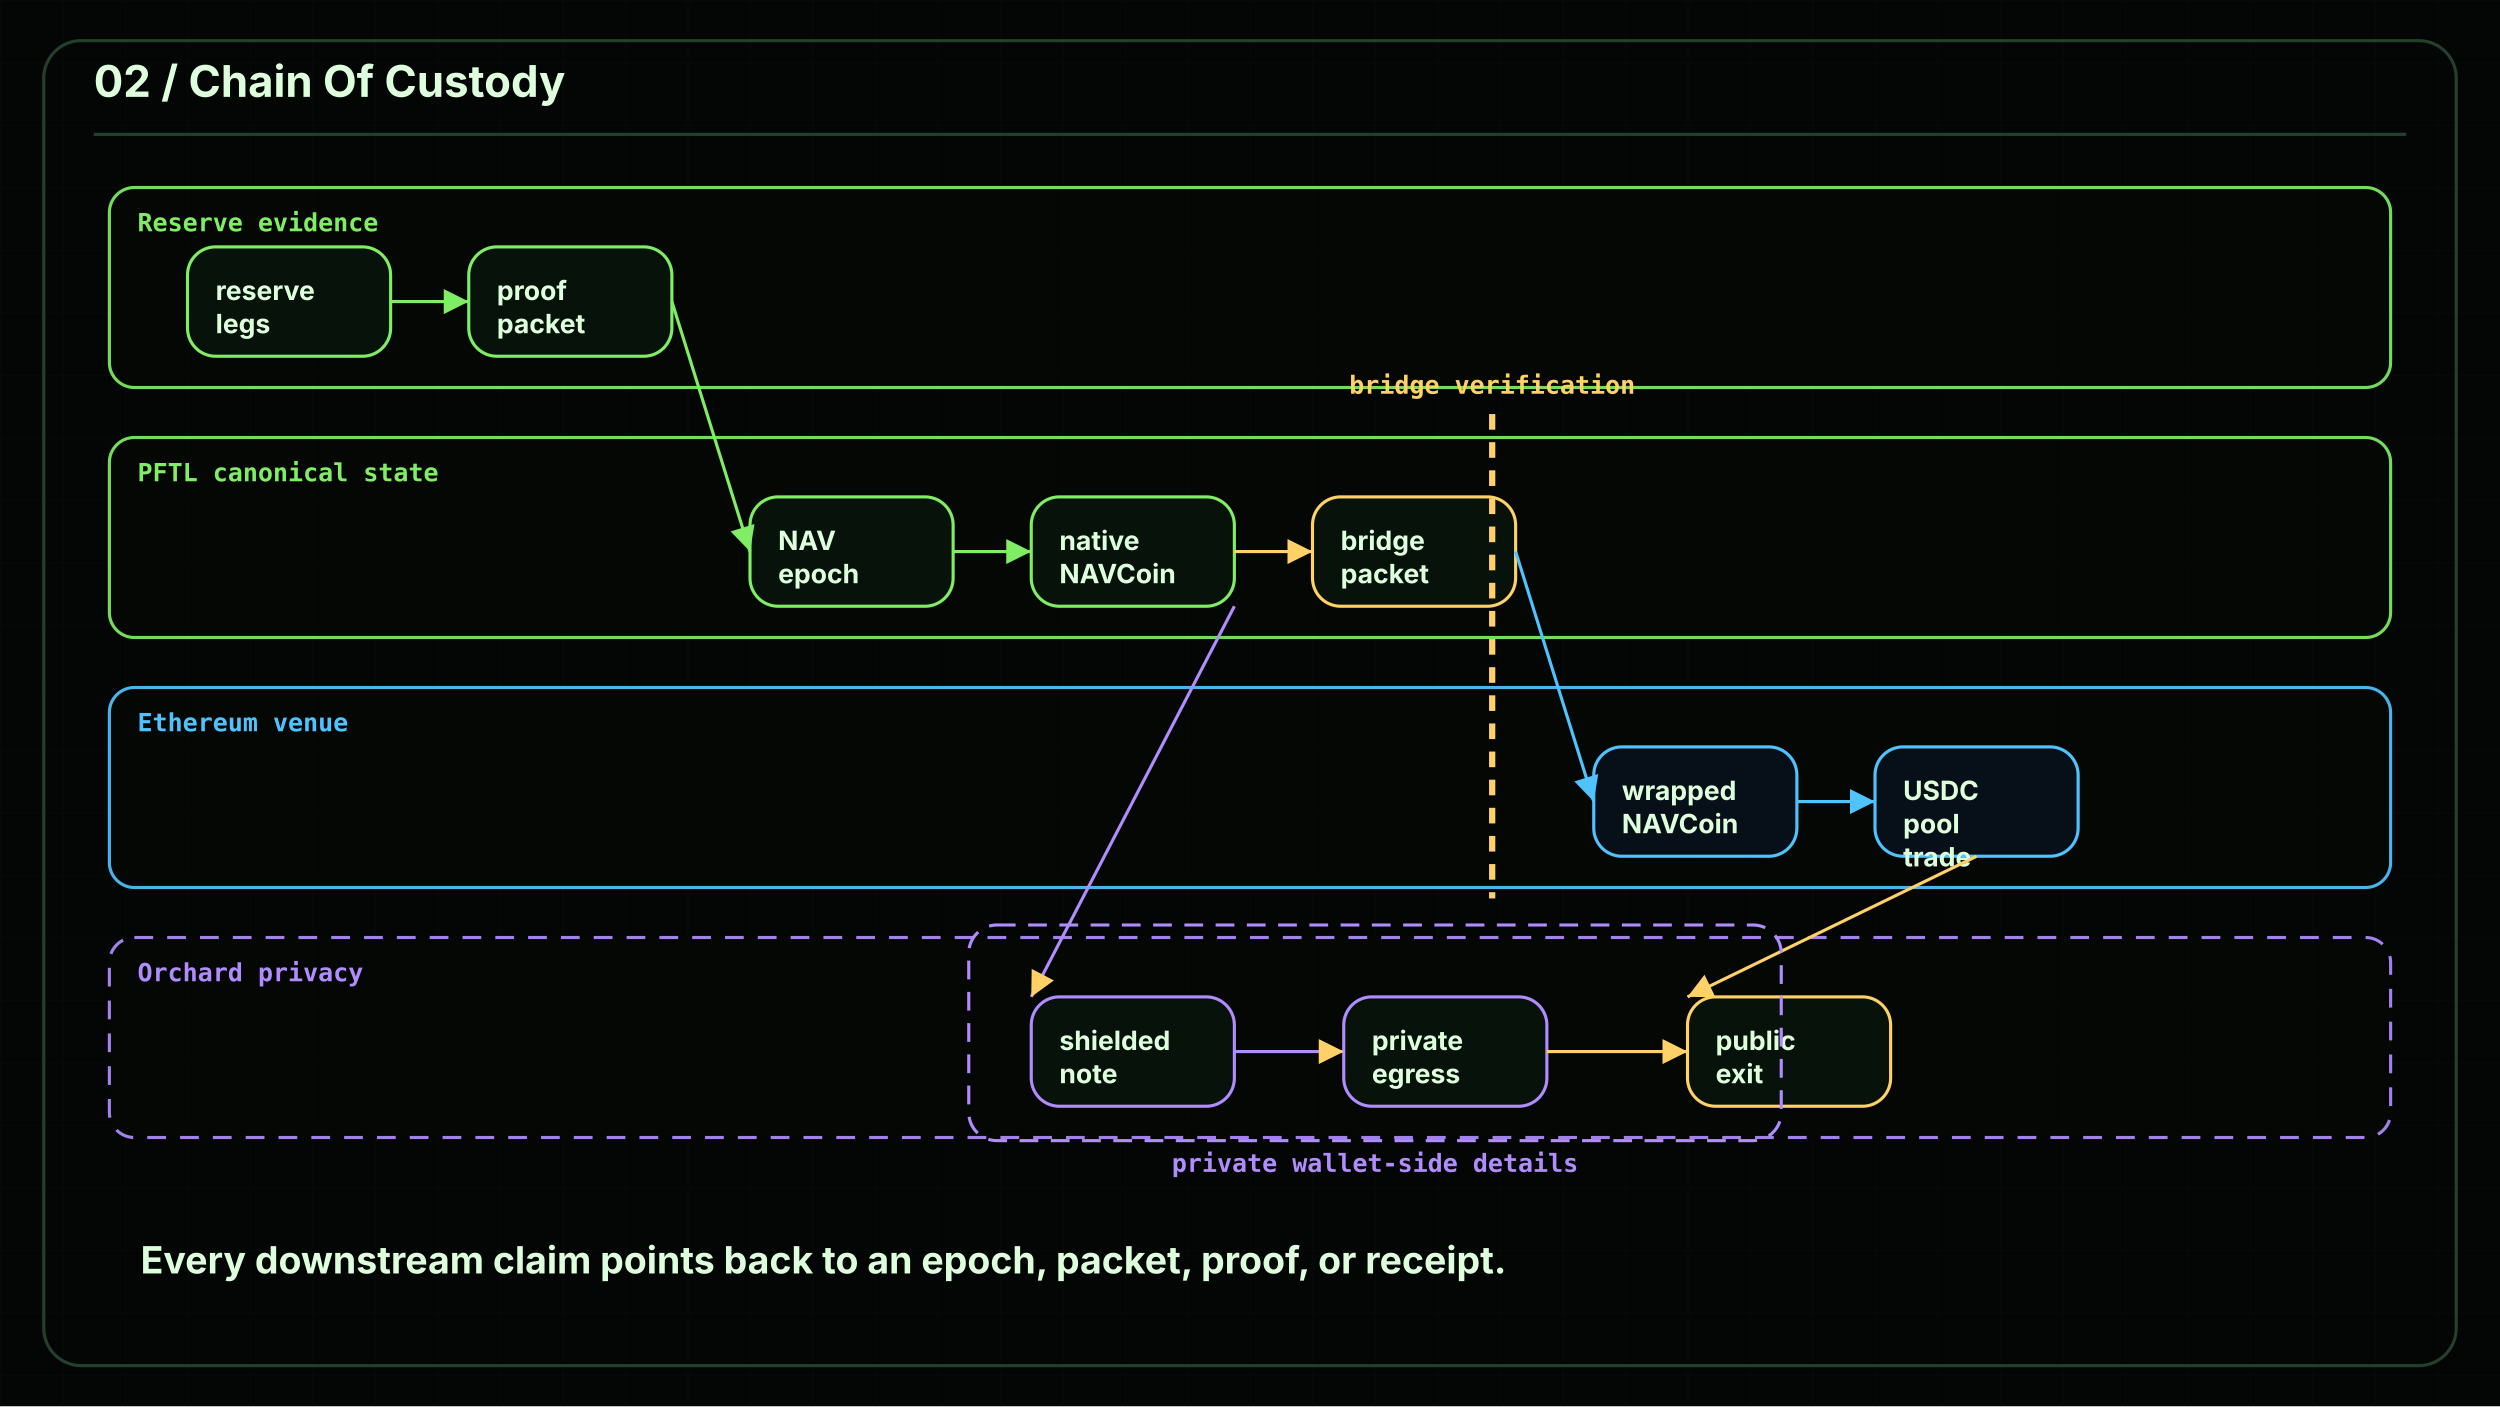
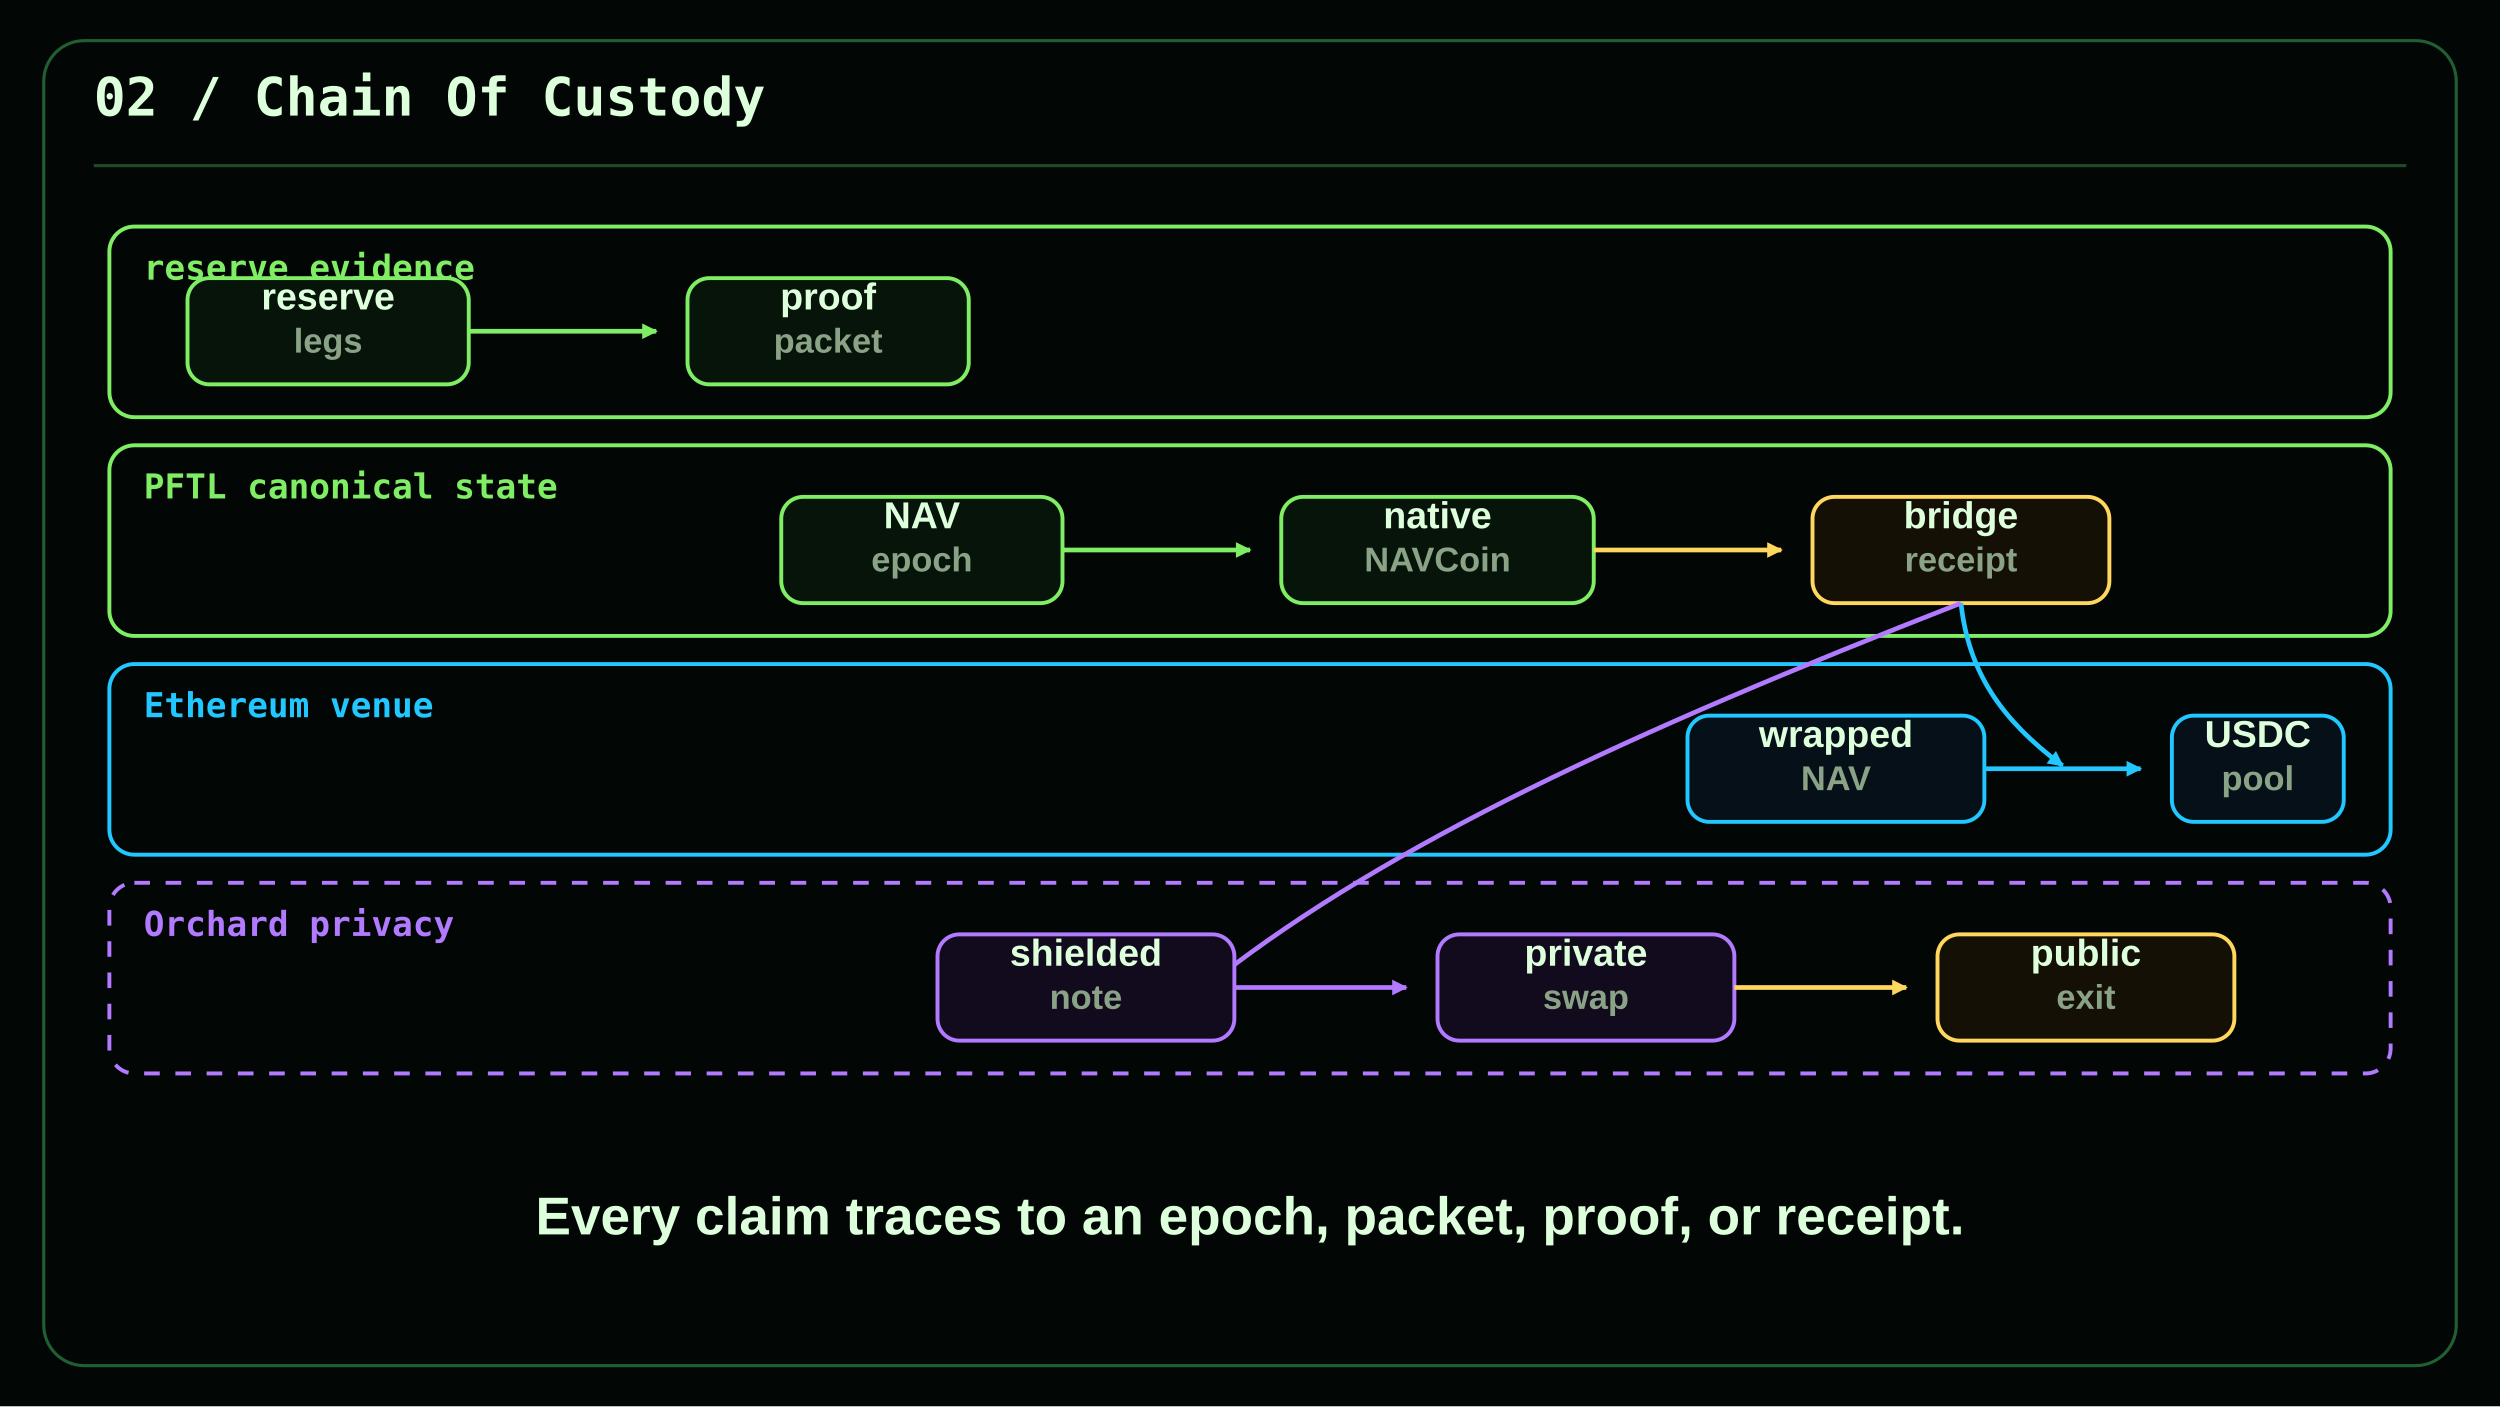
- <svg xmlns="http://www.w3.org/2000/svg" width="1600" height="900" viewBox="0 0 1600 900" role="img" aria-label="02 / Chain Of Custody">
+ <svg xmlns="http://www.w3.org/2000/svg" width="1600" height="900" viewBox="0 0 1600 900">
+   <rect width="1600" height="900" fill="#020604" />
  <defs>
-     <marker id="arrow-mint" markerWidth="12" markerHeight="12" refX="10" refY="6" orient="auto">
-       <path d="M2 2 L10 6 L2 10 Z" fill="#7fee64" />
+     <marker id="arrow-mint" viewBox="0 0 10 10" markerWidth="10" markerHeight="10" refX="9" refY="5" orient="auto" markerUnits="userSpaceOnUse">
+       <path d="M0 0 L10 5 L0 10 Z" fill="#7fee64" />
    </marker>
-     <marker id="arrow-cyan" markerWidth="12" markerHeight="12" refX="10" refY="6" orient="auto">
-       <path d="M2 2 L10 6 L2 10 Z" fill="#4fc3ff" />
+     <marker id="arrow-cyan" viewBox="0 0 10 10" markerWidth="10" markerHeight="10" refX="9" refY="5" orient="auto" markerUnits="userSpaceOnUse">
+       <path d="M0 0 L10 5 L0 10 Z" fill="#22c7ff" />
    </marker>
-     <marker id="arrow-amber" markerWidth="12" markerHeight="12" refX="10" refY="6" orient="auto">
-       <path d="M2 2 L10 6 L2 10 Z" fill="#ffd166" />
+     <marker id="arrow-amber" viewBox="0 0 10 10" markerWidth="10" markerHeight="10" refX="9" refY="5" orient="auto" markerUnits="userSpaceOnUse">
+       <path d="M0 0 L10 5 L0 10 Z" fill="#ffd75e" />
    </marker>
-     <marker id="arrow-red" markerWidth="12" markerHeight="12" refX="10" refY="6" orient="auto">
-       <path d="M2 2 L10 6 L2 10 Z" fill="#ff6868" />
+     <marker id="arrow-purple" viewBox="0 0 10 10" markerWidth="10" markerHeight="10" refX="9" refY="5" orient="auto" markerUnits="userSpaceOnUse">
+       <path d="M0 0 L10 5 L0 10 Z" fill="#b17aff" />
    </marker>
-     <marker id="arrow-gray" markerWidth="12" markerHeight="12" refX="10" refY="6" orient="auto">
-       <path d="M2 2 L10 6 L2 10 Z" fill="#6f7b70" />
-     </marker>
-     <filter id="glow">
-       <feGaussianBlur stdDeviation="3" result="b" />
-       <feMerge>
-         <feMergeNode in="b" />
-         <feMergeNode in="SourceGraphic" />
-       </feMerge>
-     </filter>
-     <pattern id="grid" width="40" height="40" patternUnits="userSpaceOnUse">
-       <path d="M40 0H0V40" fill="none" stroke="#0d1c11" stroke-width="1" opacity="0.45" />
-     </pattern>
  </defs>
-   <rect width="1600" height="900" fill="#030604" />
-   <rect width="1600" height="900" fill="url(#grid)" opacity="0.55" />
-   <rect x="28" y="26" width="1544" height="848" rx="24" fill="none" stroke="#23402a" stroke-width="2" />
-   <text x="60" y="62" fill="#ddffdc" font-family="Inter, Arial, sans-serif" font-size="28" font-weight="700" text-anchor="start" opacity="1">02 / Chain Of Custody</text>
-   <line x1="60" y1="86" x2="1540" y2="86" stroke="#23402a" stroke-width="2" opacity="1" />
-   <rect x="70" y="120" width="1460" height="128" rx="16" fill="#050805" stroke="#7fee64" stroke-width="2" opacity="0.92" />
-   <text x="88" y="148" fill="#7fee64" font-family="IBM Plex Mono, ui-monospace, SFMono-Regular, Menlo, monospace" font-size="16" font-weight="700" text-anchor="start" opacity="1">Reserve evidence</text>
-   <rect x="70" y="280" width="1460" height="128" rx="16" fill="#050805" stroke="#7fee64" stroke-width="2" opacity="0.92" />
-   <text x="88" y="308" fill="#7fee64" font-family="IBM Plex Mono, ui-monospace, SFMono-Regular, Menlo, monospace" font-size="16" font-weight="700" text-anchor="start" opacity="1">PFTL canonical state</text>
-   <rect x="70" y="440" width="1460" height="128" rx="16" fill="#050805" stroke="#4fc3ff" stroke-width="2" opacity="0.92" />
-   <text x="88" y="468" fill="#4fc3ff" font-family="IBM Plex Mono, ui-monospace, SFMono-Regular, Menlo, monospace" font-size="16" font-weight="700" text-anchor="start" opacity="1">Ethereum venue</text>
-   <rect x="70" y="600" width="1460" height="128" rx="16" fill="#050805" stroke="#b18cff" stroke-width="2" stroke-dasharray="12 9" opacity="0.92" />
-   <text x="88" y="628" fill="#b18cff" font-family="IBM Plex Mono, ui-monospace, SFMono-Regular, Menlo, monospace" font-size="16" font-weight="700" text-anchor="start" opacity="1">Orchard privacy</text>
-   <rect x="120" y="158" width="130" height="70" rx="18" fill="#07120a" stroke="#7fee64" stroke-width="2" opacity="1" />
-   <text x="138" y="192" fill="#ddffdc" font-family="Inter, Arial, sans-serif" font-size="17" font-weight="700" opacity="1">
-     <tspan x="138" dy="0">reserve</tspan>
-     <tspan x="138" dy="21.25">legs</tspan>
-   </text>
-   <rect x="300" y="158" width="130" height="70" rx="18" fill="#07120a" stroke="#7fee64" stroke-width="2" opacity="1" />
-   <text x="318" y="192" fill="#ddffdc" font-family="Inter, Arial, sans-serif" font-size="17" font-weight="700" opacity="1">
-     <tspan x="318" dy="0">proof</tspan>
-     <tspan x="318" dy="21.25">packet</tspan>
-   </text>
-   <rect x="480" y="318" width="130" height="70" rx="18" fill="#07120a" stroke="#7fee64" stroke-width="2" opacity="1" />
-   <text x="498" y="352" fill="#ddffdc" font-family="Inter, Arial, sans-serif" font-size="17" font-weight="700" opacity="1">
-     <tspan x="498" dy="0">NAV</tspan>
-     <tspan x="498" dy="21.25">epoch</tspan>
-   </text>
-   <rect x="660" y="318" width="130" height="70" rx="18" fill="#07120a" stroke="#7fee64" stroke-width="2" opacity="1" />
-   <text x="678" y="352" fill="#ddffdc" font-family="Inter, Arial, sans-serif" font-size="17" font-weight="700" opacity="1">
-     <tspan x="678" dy="0">native</tspan>
-     <tspan x="678" dy="21.25">NAVCoin</tspan>
-   </text>
-   <rect x="840" y="318" width="130" height="70" rx="18" fill="#07120a" stroke="#ffd166" stroke-width="2" opacity="1" />
-   <text x="858" y="352" fill="#ddffdc" font-family="Inter, Arial, sans-serif" font-size="17" font-weight="700" opacity="1">
-     <tspan x="858" dy="0">bridge</tspan>
-     <tspan x="858" dy="21.25">packet</tspan>
-   </text>
-   <rect x="1020" y="478" width="130" height="70" rx="18" fill="#071018" stroke="#4fc3ff" stroke-width="2" opacity="1" />
-   <text x="1038" y="512" fill="#ddffdc" font-family="Inter, Arial, sans-serif" font-size="17" font-weight="700" opacity="1">
-     <tspan x="1038" dy="0">wrapped</tspan>
-     <tspan x="1038" dy="21.25">NAVCoin</tspan>
-   </text>
-   <rect x="1200" y="478" width="130" height="70" rx="18" fill="#071018" stroke="#4fc3ff" stroke-width="2" opacity="1" />
-   <text x="1218" y="512" fill="#ddffdc" font-family="Inter, Arial, sans-serif" font-size="17" font-weight="700" opacity="1">
-     <tspan x="1218" dy="0">USDC</tspan>
-     <tspan x="1218" dy="21.25">pool</tspan>
-     <tspan x="1218" dy="21.25">trade</tspan>
-   </text>
-   <rect x="660" y="638" width="130" height="70" rx="18" fill="#07120a" stroke="#b18cff" stroke-width="2" opacity="1" />
-   <text x="678" y="672" fill="#ddffdc" font-family="Inter, Arial, sans-serif" font-size="17" font-weight="700" opacity="1">
-     <tspan x="678" dy="0">shielded</tspan>
-     <tspan x="678" dy="21.25">note</tspan>
-   </text>
-   <rect x="860" y="638" width="130" height="70" rx="18" fill="#07120a" stroke="#b18cff" stroke-width="2" opacity="1" />
-   <text x="878" y="672" fill="#ddffdc" font-family="Inter, Arial, sans-serif" font-size="17" font-weight="700" opacity="1">
-     <tspan x="878" dy="0">private</tspan>
-     <tspan x="878" dy="21.25">egress</tspan>
-   </text>
-   <rect x="1080" y="638" width="130" height="70" rx="18" fill="#07120a" stroke="#ffd166" stroke-width="2" opacity="1" />
-   <text x="1098" y="672" fill="#ddffdc" font-family="Inter, Arial, sans-serif" font-size="17" font-weight="700" opacity="1">
-     <tspan x="1098" dy="0">public</tspan>
-     <tspan x="1098" dy="21.25">exit</tspan>
-   </text>
-   <line x1="250" y1="193" x2="300" y2="193" stroke="#7fee64" stroke-width="2" marker-end="url(#arrow-mint)" opacity="1" />
-   <line x1="430" y1="193" x2="480" y2="353" stroke="#7fee64" stroke-width="2" marker-end="url(#arrow-mint)" opacity="1" />
-   <line x1="610" y1="353" x2="660" y2="353" stroke="#7fee64" stroke-width="2" marker-end="url(#arrow-mint)" opacity="1" />
-   <line x1="790" y1="353" x2="840" y2="353" stroke="#ffd166" stroke-width="2" marker-end="url(#arrow-amber)" opacity="1" />
-   <line x1="970" y1="353" x2="1020" y2="513" stroke="#4fc3ff" stroke-width="2" marker-end="url(#arrow-cyan)" opacity="1" />
-   <line x1="1150" y1="513" x2="1200" y2="513" stroke="#4fc3ff" stroke-width="2" marker-end="url(#arrow-cyan)" opacity="1" />
-   <line x1="1265" y1="548" x2="1080" y2="638" stroke="#ffd166" stroke-width="2" marker-end="url(#arrow-amber)" opacity="1" />
-   <line x1="790" y1="388" x2="660" y2="638" stroke="#b18cff" stroke-width="2" marker-end="url(#arrow-amber)" opacity="1" />
-   <line x1="790" y1="673" x2="860" y2="673" stroke="#b18cff" stroke-width="2" marker-end="url(#arrow-amber)" opacity="1" />
-   <line x1="990" y1="673" x2="1080" y2="673" stroke="#ffd166" stroke-width="2" marker-end="url(#arrow-amber)" opacity="1" />
-   <line x1="955" y1="265" x2="955" y2="575" stroke="#ffd166" stroke-width="4" stroke-dasharray="10 8" opacity="1" />
-   <text x="955" y="252" fill="#ffd166" font-family="IBM Plex Mono, ui-monospace, SFMono-Regular, Menlo, monospace" font-size="16" font-weight="700" text-anchor="middle" opacity="1">bridge verification</text>
-   <rect x="620" y="592" width="520" height="138" rx="18" fill="none" stroke="#b18cff" stroke-width="2" stroke-dasharray="12 8" />
-   <text x="880" y="750" fill="#b18cff" font-family="IBM Plex Mono, ui-monospace, SFMono-Regular, Menlo, monospace" font-size="16" font-weight="700" text-anchor="middle" opacity="1">private wallet-side details</text>
-   <text x="90" y="815" fill="#ddffdc" font-family="Inter, Arial, sans-serif" font-size="24" font-weight="700" text-anchor="start" opacity="1">Every downstream claim points back to an epoch, packet, proof, or receipt.</text>
+   <rect x="28" y="26" width="1544" height="848" rx="26" fill="#020604" stroke="#1f5f32" stroke-width="2" />
+   <text x="60" y="74" font-family="IBM Plex Mono, ui-monospace, monospace" font-size="34" font-weight="800" fill="#ddffdc">02 / Chain Of Custody</text>
+   <line x1="60" y1="106" x2="1540" y2="106" stroke="#21482a" stroke-width="2" />
+   <rect x="70" y="145" width="1460" height="122" rx="16" fill="#020604" stroke="#7fee64" stroke-width="2.5" />
+   <text x="92" y="179" text-anchor="start" font-family="IBM Plex Mono, ui-monospace, monospace" font-size="22" font-weight="650" fill="#7fee64">reserve evidence</text>
+   <rect x="70" y="285" width="1460" height="122" rx="16" fill="#020604" stroke="#7fee64" stroke-width="2.5" />
+   <text x="92" y="319" text-anchor="start" font-family="IBM Plex Mono, ui-monospace, monospace" font-size="22" font-weight="650" fill="#7fee64">PFTL canonical state</text>
+   <rect x="70" y="425" width="1460" height="122" rx="16" fill="#020604" stroke="#22c7ff" stroke-width="2.5" />
+   <text x="92" y="459" text-anchor="start" font-family="IBM Plex Mono, ui-monospace, monospace" font-size="22" font-weight="650" fill="#22c7ff">Ethereum venue</text>
+   <rect x="70" y="565" width="1460" height="122" rx="16" fill="#020604" stroke="#b17aff" stroke-width="2.5" stroke-dasharray="10 10" />
+   <text x="92" y="599" text-anchor="start" font-family="IBM Plex Mono, ui-monospace, monospace" font-size="22" font-weight="650" fill="#b17aff">Orchard privacy</text>
+   <rect x="120" y="178" width="180" height="68" rx="14" fill="#07140a" stroke="#7fee64" stroke-width="2.5" />
+   <text x="210.0" y="198.08" text-anchor="middle" font-family="Inter Tight, Arial, sans-serif" font-size="24" font-weight="800" fill="#ddffdc">reserve</text>
+   <text x="210.0" y="225.68" text-anchor="middle" font-family="Inter Tight, Arial, sans-serif" font-size="22" font-weight="650" fill="#8aa286">legs</text>
+   <line x1="300" y1="212" x2="420" y2="212" stroke="#7fee64" stroke-width="3" marker-end="url(#arrow-mint)" />
+   <rect x="440" y="178" width="180" height="68" rx="14" fill="#07140a" stroke="#7fee64" stroke-width="2.5" />
+   <text x="530.0" y="198.08" text-anchor="middle" font-family="Inter Tight, Arial, sans-serif" font-size="24" font-weight="800" fill="#ddffdc">proof</text>
+   <text x="530.0" y="225.68" text-anchor="middle" font-family="Inter Tight, Arial, sans-serif" font-size="22" font-weight="650" fill="#8aa286">packet</text>
+   <rect x="500" y="318" width="180" height="68" rx="14" fill="#07140a" stroke="#7fee64" stroke-width="2.5" />
+   <text x="590.0" y="338.08" text-anchor="middle" font-family="Inter Tight, Arial, sans-serif" font-size="24" font-weight="800" fill="#ddffdc">NAV</text>
+   <text x="590.0" y="365.68" text-anchor="middle" font-family="Inter Tight, Arial, sans-serif" font-size="22" font-weight="650" fill="#8aa286">epoch</text>
+   <line x1="680" y1="352" x2="800" y2="352" stroke="#7fee64" stroke-width="3" marker-end="url(#arrow-mint)" />
+   <rect x="820" y="318" width="200" height="68" rx="14" fill="#07140a" stroke="#7fee64" stroke-width="2.5" />
+   <text x="920.0" y="338.08" text-anchor="middle" font-family="Inter Tight, Arial, sans-serif" font-size="24" font-weight="800" fill="#ddffdc">native</text>
+   <text x="920.0" y="365.68" text-anchor="middle" font-family="Inter Tight, Arial, sans-serif" font-size="22" font-weight="650" fill="#8aa286">NAVCoin</text>
+   <line x1="1020" y1="352" x2="1140" y2="352" stroke="#ffd75e" stroke-width="3" marker-end="url(#arrow-amber)" />
+   <rect x="1160" y="318" width="190" height="68" rx="14" fill="#151006" stroke="#ffd75e" stroke-width="2.5" />
+   <text x="1255.0" y="338.08" text-anchor="middle" font-family="Inter Tight, Arial, sans-serif" font-size="24" font-weight="800" fill="#ddffdc">bridge</text>
+   <text x="1255.0" y="365.68" text-anchor="middle" font-family="Inter Tight, Arial, sans-serif" font-size="22" font-weight="650" fill="#8aa286">receipt</text>
+   <path d="M1255 386 C1260 430 1280 460 1320 490" fill="none" stroke="#22c7ff" stroke-width="3" marker-end="url(#arrow-cyan)" />
+   <rect x="1080" y="458" width="190" height="68" rx="14" fill="#061018" stroke="#22c7ff" stroke-width="2.5" />
+   <text x="1175.0" y="478.08" text-anchor="middle" font-family="Inter Tight, Arial, sans-serif" font-size="24" font-weight="800" fill="#ddffdc">wrapped</text>
+   <text x="1175.0" y="505.68" text-anchor="middle" font-family="Inter Tight, Arial, sans-serif" font-size="22" font-weight="650" fill="#8aa286">NAV</text>
+   <line x1="1270" y1="492" x2="1370" y2="492" stroke="#22c7ff" stroke-width="3" marker-end="url(#arrow-cyan)" />
+   <rect x="1390" y="458" width="110" height="68" rx="14" fill="#061018" stroke="#22c7ff" stroke-width="2.5" />
+   <text x="1445.0" y="478.08" text-anchor="middle" font-family="Inter Tight, Arial, sans-serif" font-size="24" font-weight="800" fill="#ddffdc">USDC</text>
+   <text x="1445.0" y="505.68" text-anchor="middle" font-family="Inter Tight, Arial, sans-serif" font-size="22" font-weight="650" fill="#8aa286">pool</text>
+   <path d="M1255 386 C1040 470 890 540 780 625" fill="none" stroke="#b17aff" stroke-width="3" marker-end="url(#arrow-purple)" />
+   <rect x="600" y="598" width="190" height="68" rx="14" fill="#120b1d" stroke="#b17aff" stroke-width="2.5" />
+   <text x="695.0" y="618.08" text-anchor="middle" font-family="Inter Tight, Arial, sans-serif" font-size="24" font-weight="800" fill="#ddffdc">shielded</text>
+   <text x="695.0" y="645.68" text-anchor="middle" font-family="Inter Tight, Arial, sans-serif" font-size="22" font-weight="650" fill="#8aa286">note</text>
+   <line x1="790" y1="632" x2="900" y2="632" stroke="#b17aff" stroke-width="3" marker-end="url(#arrow-purple)" />
+   <rect x="920" y="598" width="190" height="68" rx="14" fill="#120b1d" stroke="#b17aff" stroke-width="2.5" />
+   <text x="1015.0" y="618.08" text-anchor="middle" font-family="Inter Tight, Arial, sans-serif" font-size="24" font-weight="800" fill="#ddffdc">private</text>
+   <text x="1015.0" y="645.68" text-anchor="middle" font-family="Inter Tight, Arial, sans-serif" font-size="22" font-weight="650" fill="#8aa286">swap</text>
+   <line x1="1110" y1="632" x2="1220" y2="632" stroke="#ffd75e" stroke-width="3" marker-end="url(#arrow-amber)" />
+   <rect x="1240" y="598" width="190" height="68" rx="14" fill="#151006" stroke="#ffd75e" stroke-width="2.5" />
+   <text x="1335.0" y="618.08" text-anchor="middle" font-family="Inter Tight, Arial, sans-serif" font-size="24" font-weight="800" fill="#ddffdc">public</text>
+   <text x="1335.0" y="645.68" text-anchor="middle" font-family="Inter Tight, Arial, sans-serif" font-size="22" font-weight="650" fill="#8aa286">exit</text>
+   <text x="800" y="790" text-anchor="middle" font-family="Inter Tight, Arial, sans-serif" font-size="34" font-weight="700" fill="#ddffdc">Every claim traces to an epoch, packet, proof, or receipt.</text>
</svg>
